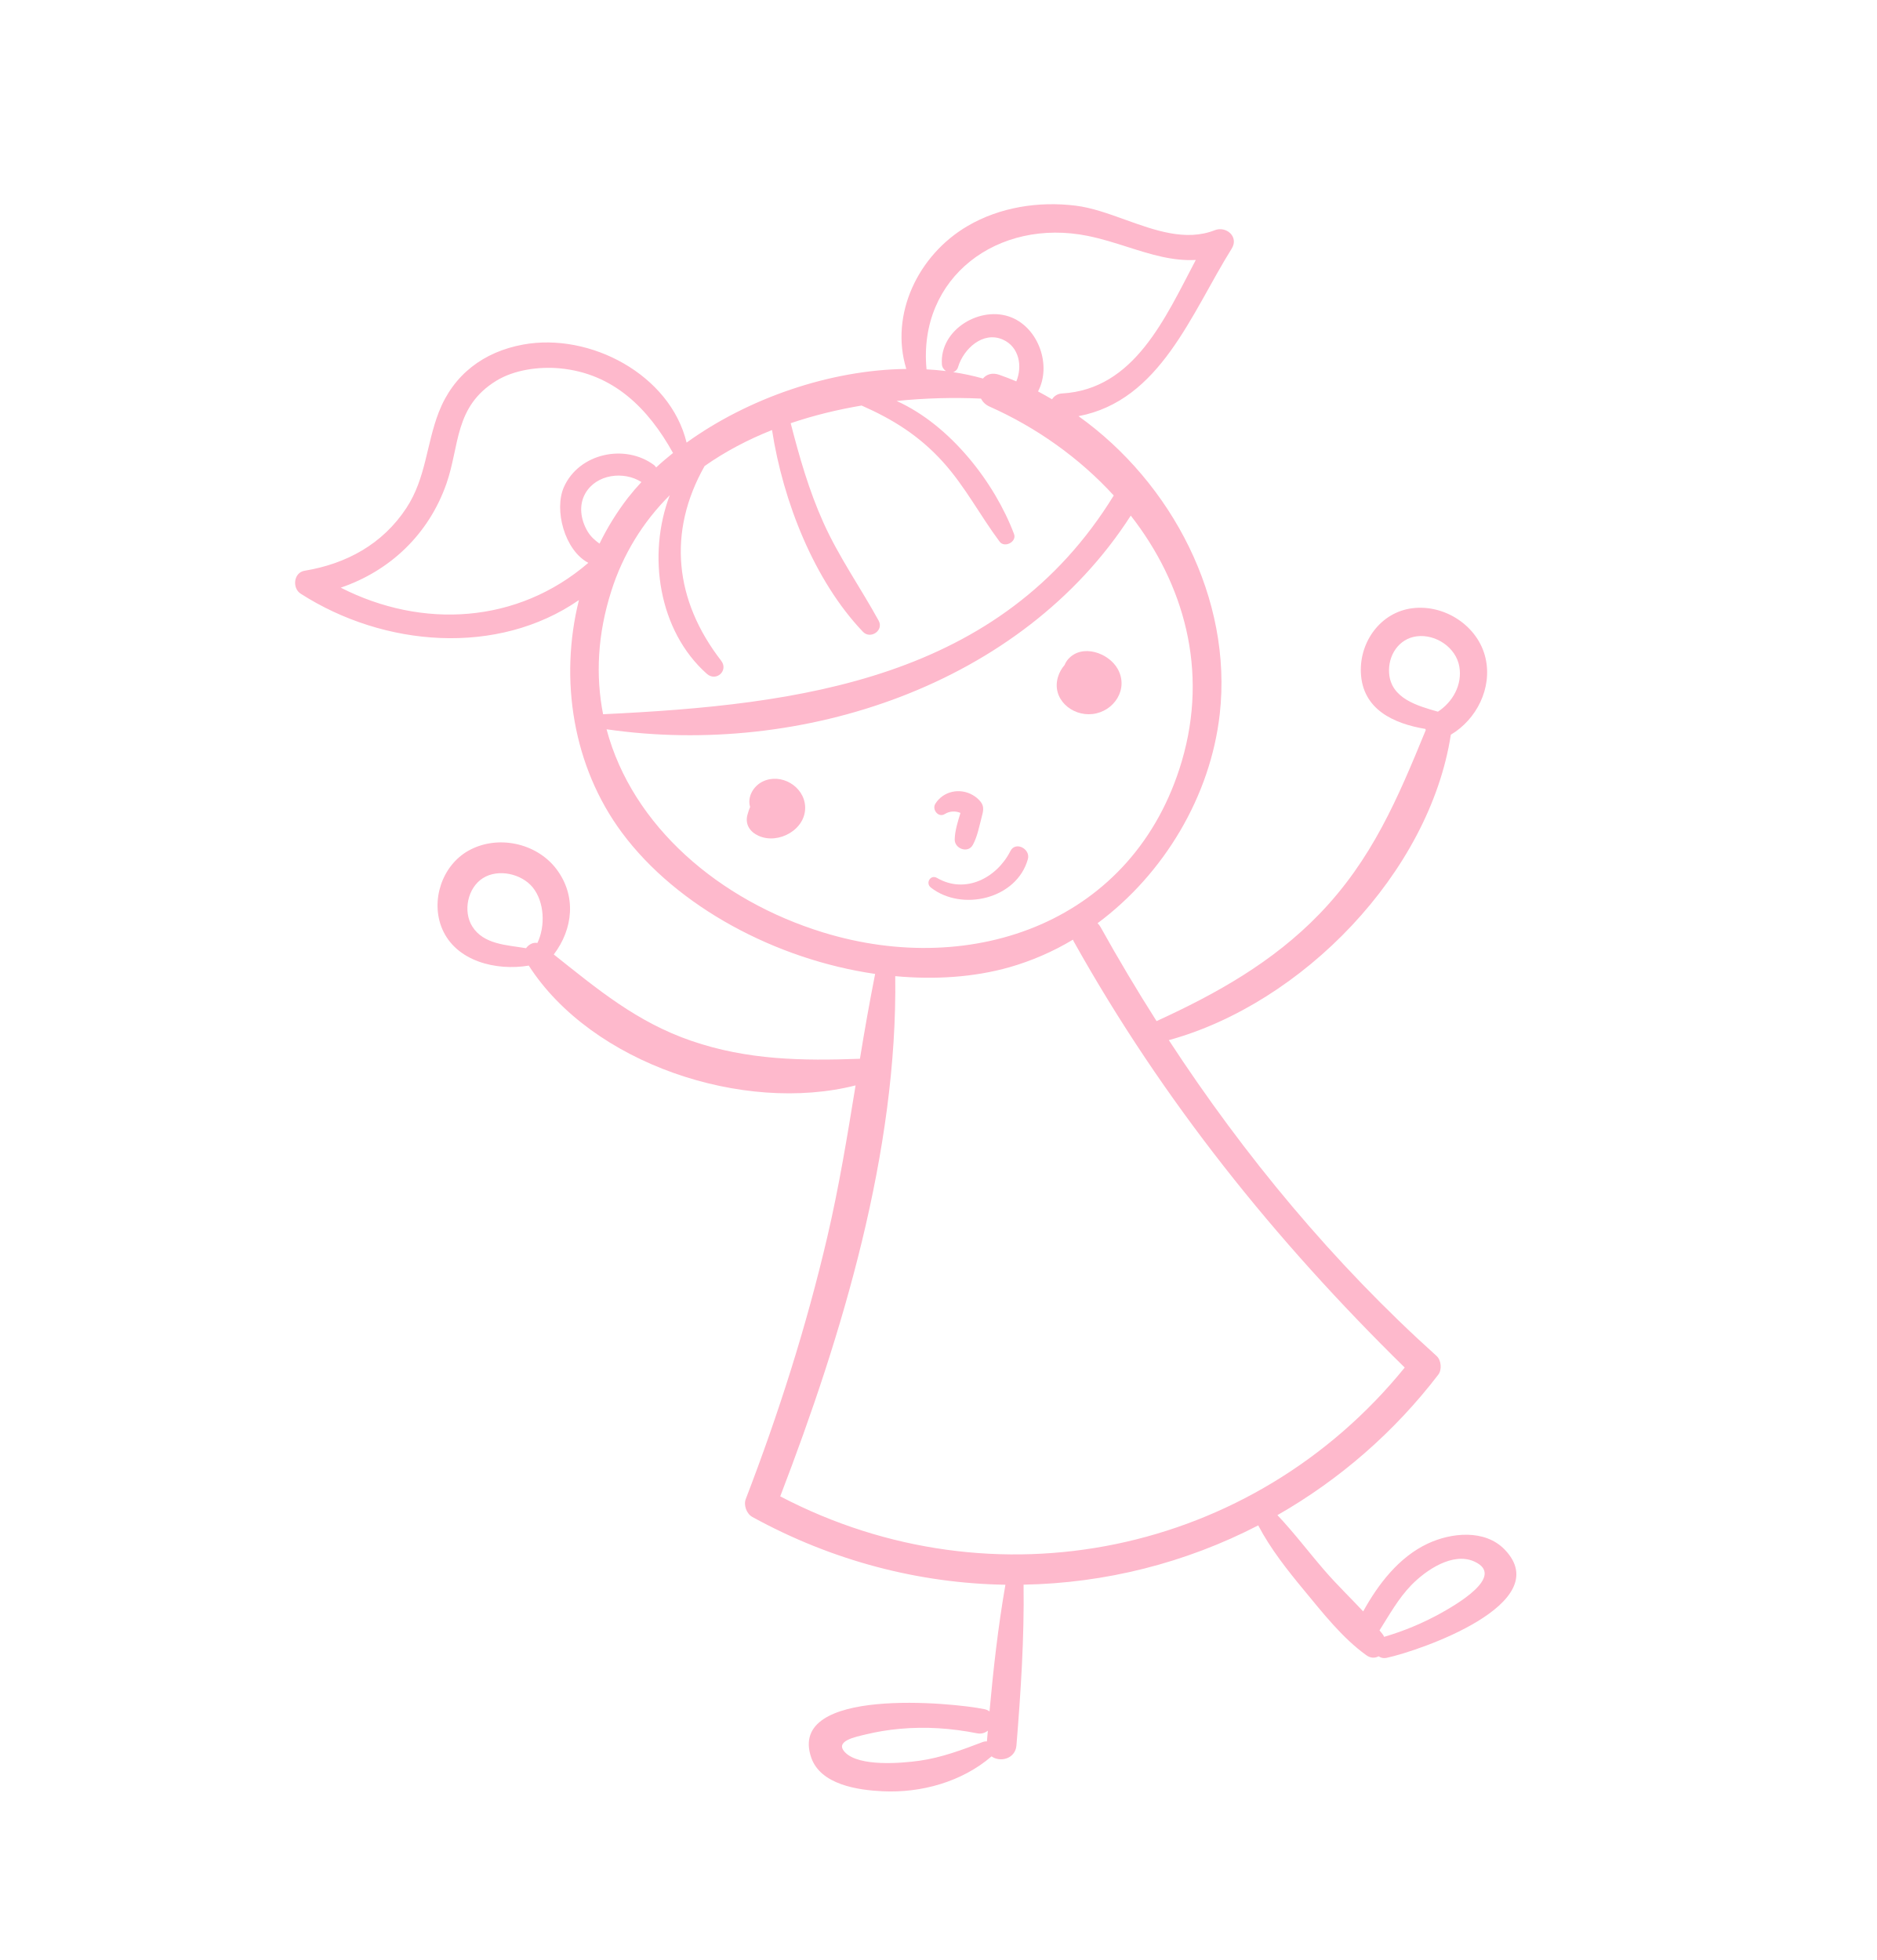
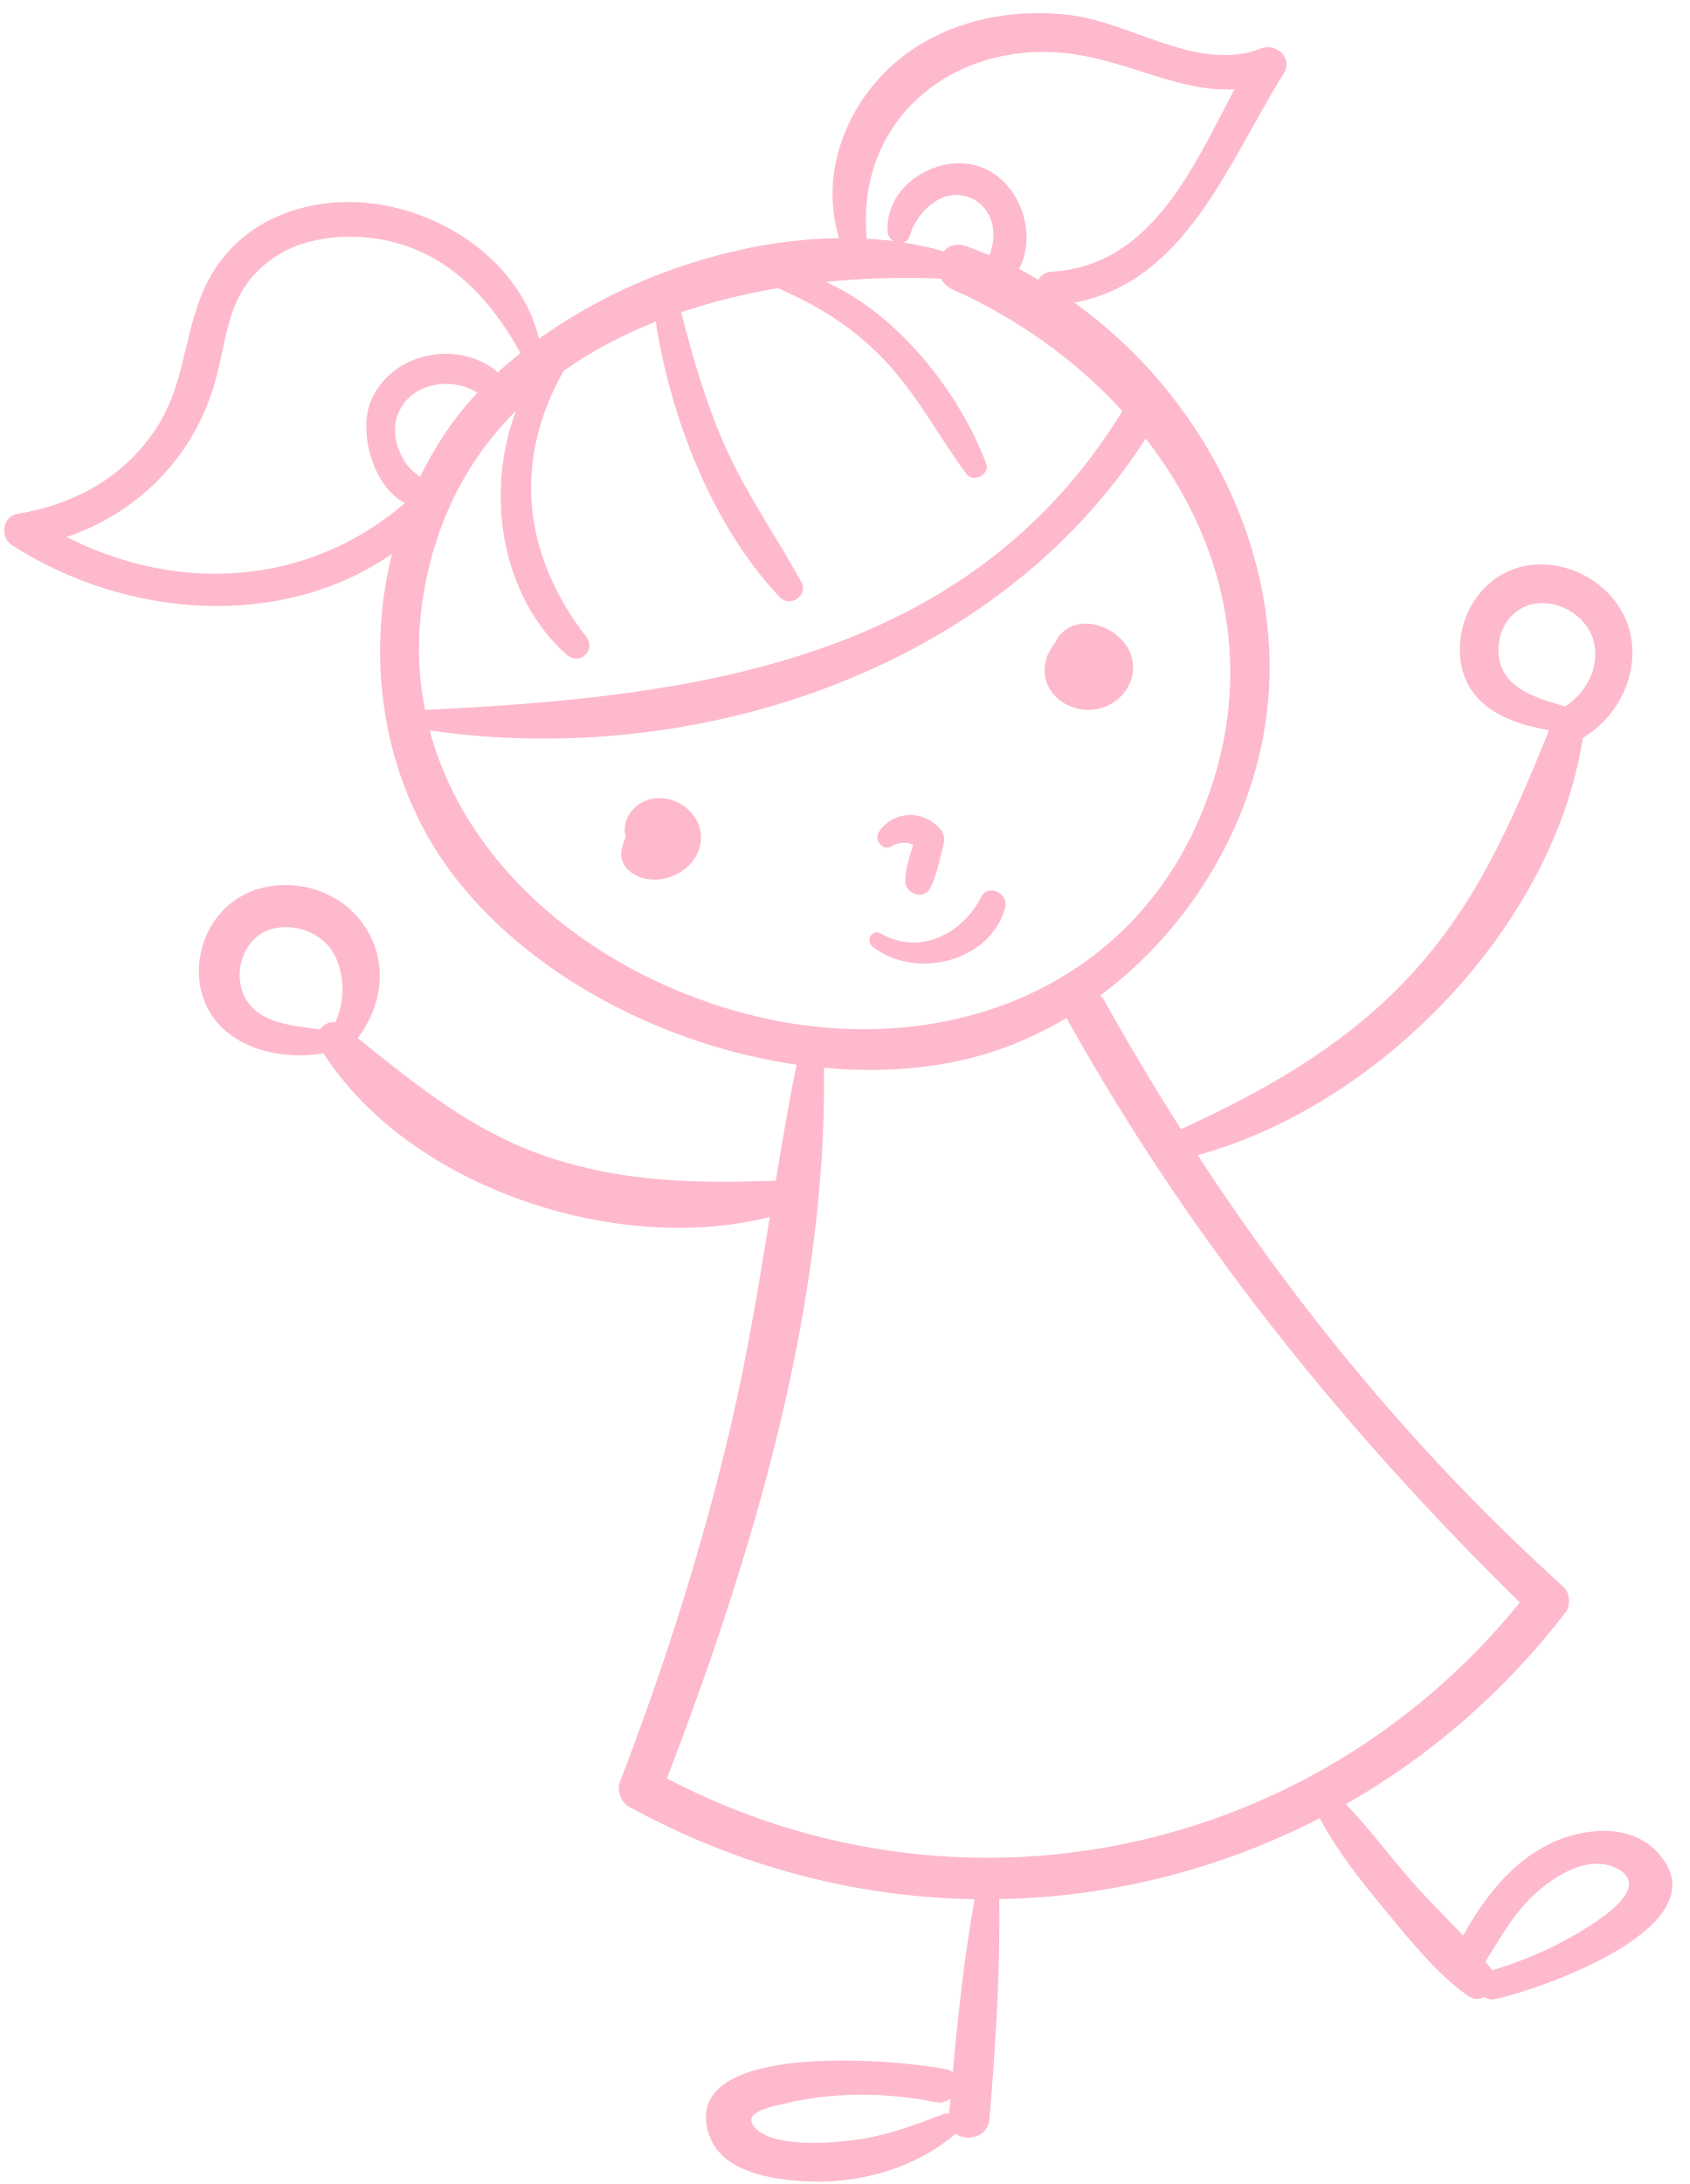
- <svg xmlns="http://www.w3.org/2000/svg" width="135" height="141" viewBox="0 0 135 141" fill="none">
-   <path d="M103.674 116.035a20.012 20.012 0 01-4.108 1.718l-.07-.142c-.08-.112-.177-.214-.262-.323.71-1.121 1.352-2.289 2.284-3.251 1.034-1.066 2.982-2.412 4.543-1.7 2.31 1.055-1.455 3.174-2.387 3.698zm-47.548-8.389c4.48-11.664 8.446-24.84 8.273-37.422 2.841.261 5.648.084 8.217-.642a19.155 19.155 0 004.566-1.983l.05.115c6.407 11.467 14.471 21.496 23.816 30.667-10.937 13.467-29.549 17.313-44.922 9.265zm3.089-40.567c-7.487-2.302-13.727-7.654-15.583-14.615 14.01 2.029 29.872-3.164 37.71-15.372 3.817 4.89 5.603 11.116 3.669 17.672-3.407 11.54-14.981 15.639-25.796 12.315zM43.979 42.504a16.887 16.887 0 014.2-6.877c-1.637 4.314-.806 9.76 2.667 12.846.672.597 1.582-.231 1.027-.948-3.352-4.333-3.868-9.256-1.187-13.999 1.485-1.044 3.12-1.903 4.85-2.59.792 5.135 3.03 10.835 6.54 14.514.54.566 1.519-.094 1.129-.802-1.305-2.377-2.854-4.563-3.973-7.051-1.042-2.317-1.725-4.712-2.354-7.152 1.65-.56 3.367-.978 5.103-1.271 2.239.987 4.137 2.163 5.849 4.056 1.592 1.761 2.671 3.853 4.08 5.739.353.47 1.245.01 1.035-.55-1.387-3.685-4.564-7.823-8.446-9.574 2.052-.208 4.1-.263 6.067-.17.124.236.323.443.618.574 3.386 1.507 6.475 3.707 8.933 6.396C71.974 48.89 57.54 50.71 43.383 51.381c-.541-2.757-.408-5.742.596-8.877zm1.182-6.681a19.138 19.138 0 00-2.035 3.285c-.337-.242-.647-.512-.882-.92-.47-.817-.625-1.838-.143-2.687.794-1.4 2.775-1.633 4.04-.823a17.84 17.84 0 00-.98 1.145zm-20.65 6.453c3.53-1.203 6.324-3.824 7.606-7.49.956-2.735.56-5.54 3.585-7.395 1.298-.796 3.085-1.03 4.562-.893 3.866.36 6.373 2.89 8.15 6.089-.42.337-.829.681-1.214 1.04-.047-.063-.092-.127-.163-.18-2.084-1.543-5.389-.844-6.473 1.594-.724 1.63.047 4.552 1.758 5.449-5.088 4.384-11.933 4.779-17.81 1.786zm48.597-14.84c-.404-.17-.812-.33-1.225-.474-.518-.18-.922-.028-1.175.268a16.976 16.976 0 00-2.145-.458.54.54 0 00.36-.381c.388-1.279 1.772-2.599 3.219-1.96 1.182.524 1.418 1.93.966 3.005zm5.15-10.463c.99.201 1.934.5 2.86.796 1.64.521 3.223 1.026 4.902.931-2.206 4.177-4.411 9.304-9.619 9.605a.889.889 0 00-.722.42c-.334-.192-.665-.39-1.008-.567.98-1.853.057-4.516-1.899-5.318-2.206-.904-5.183.848-5.018 3.36.015.221.137.39.294.493-.46-.059-.928-.096-1.398-.122-.629-6.627 5.147-10.912 11.608-9.599zM71.06 124.5c-.022.258-.046.516-.067.775a.662.662 0 00-.28.035c-1.501.571-2.99 1.135-4.592 1.358-1.313.182-4.283.428-5.307-.582-.85-.841.743-1.138 1.474-1.315a16.74 16.74 0 012.446-.402c1.872-.17 3.713-.042 5.556.323a.907.907 0 00.77-.192zM38.658 67.836c-.314-.062-.63.112-.817.377-1.385-.234-3.049-.264-3.866-1.563-.688-1.093-.338-2.786.767-3.48 1.101-.693 2.774-.317 3.576.664.854 1.048.92 2.796.34 4.002zm61.268-19.404c-.094-1.268.685-2.491 1.991-2.657 1.361-.172 2.822.804 3.059 2.178.226 1.311-.474 2.548-1.54 3.244-1.48-.421-3.377-.949-3.51-2.765zm8.32 63.049c-1.427-1.485-3.851-1.233-5.554-.43-2.055.968-3.541 2.892-4.632 4.871-.911-.976-1.883-1.911-2.745-2.905-1.149-1.324-2.216-2.744-3.423-4.02a38.843 38.843 0 0011.571-10.105c.272-.354.216-1.04-.121-1.344-7.401-6.66-13.816-14.383-19.263-22.721 9.609-2.638 18.748-12.042 20.286-21.972 1.856-1.105 2.987-3.35 2.497-5.507-.528-2.323-2.949-3.896-5.284-3.59-2.256.294-3.775 2.393-3.685 4.618.107 2.669 2.367 3.681 4.644 4.063l.026.088-.012.019c-2.017 4.925-3.872 9.306-7.642 13.208-3.342 3.457-7.394 5.728-11.712 7.703a134.235 134.235 0 01-4.033-6.771 1.104 1.104 0 00-.212-.27c4.786-3.553 8.128-9.152 8.79-15.045.931-8.277-3.43-16.63-10.16-21.433 5.89-1.117 8.091-7.363 11.023-12.057.53-.852-.404-1.642-1.221-1.32-2.074.814-4.276.023-6.437-.754-1.21-.436-2.408-.867-3.562-1.011-2.652-.33-5.456.1-7.781 1.462-3.559 2.083-5.612 6.36-4.41 10.284-5.473.061-11.38 2.106-15.804 5.298-1.19-4.899-6.95-7.935-11.763-7.052-2.84.52-5.013 2.165-6.06 4.856-.903 2.326-.92 4.75-2.336 6.905-1.712 2.603-4.318 4.013-7.323 4.51-.79.132-.903 1.25-.278 1.651 5.99 3.842 14.163 4.504 20.016.457-1.423 5.692-.443 11.979 3.106 16.75 3.966 5.332 11.085 9.114 18.2 10.146a179.411 179.411 0 00-1.092 6.104c-4.16.153-8.088.096-12.117-1.286-3.95-1.354-6.77-3.728-9.907-6.217 1.4-1.845 1.641-4.238.182-6.155-1.436-1.886-4.253-2.475-6.323-1.31-1.908 1.072-2.737 3.61-1.889 5.616.993 2.348 3.898 3.043 6.231 2.649 4.531 7.06 15.438 10.67 23.509 8.618-.594 3.64-1.188 7.282-2.03 10.885-1.503 6.434-3.502 12.716-5.872 18.88-.166.433.065 1.056.473 1.28 5.79 3.184 12.03 4.777 18.207 4.878-.526 3.018-.868 6.062-1.144 9.112a.869.869 0 00-.36-.16c-2.264-.478-14.215-1.637-12.466 3.477.67 1.958 3.359 2.341 5.113 2.427 2.796.138 5.726-.675 7.863-2.51.59.442 1.709.196 1.788-.789.312-3.847.567-7.703.512-11.563a38.26 38.26 0 0016.88-4.264c.88 1.682 2.1 3.222 3.301 4.672 1.346 1.624 2.747 3.425 4.468 4.662.327.236.64.221.89.082.15.109.348.161.589.11 2.375-.512 12.214-3.898 8.488-7.78z" fill="#FEB9CC" />
-   <path d="M57.917 58.008c-.08-1.449-1.742-2.428-3.06-1.782-.664.326-1.116 1.104-.898 1.824-.074.18-.139.367-.192.567-.186.693.186 1.233.802 1.511 1.435.649 3.439-.467 3.348-2.12zm22.487-9.882c-.648-1.163-2.566-1.84-3.568-.704a1.5 1.5 0 00-.255.418c-.213.248-.38.54-.475.857-.477 1.573.988 2.838 2.48 2.67 1.552-.175 2.624-1.796 1.818-3.241zm-9.784 10.64c.107-.395.198-.74-.078-1.088a2.005 2.005 0 00-.57-.484c-.928-.535-2.124-.282-2.69.63-.259.418.227 1.025.68.737a1.21 1.21 0 011.128-.079c-.19.624-.4 1.277-.413 1.906-.015.666.954 1.026 1.3.398.339-.615.462-1.347.644-2.02zm2.064 2.455c-.972 1.927-3.236 3.125-5.282 1.936-.464-.27-.85.372-.44.693 2.223 1.742 6.18.835 6.979-2.05.201-.725-.888-1.31-1.257-.579z" fill="#FEB9CC" />
+ <svg xmlns="http://www.w3.org/2000/svg" width="89" height="115" viewBox="0 0 89 115" fill="none">
+   <path d="M82.674 102.035C81.371 102.768 79.996 103.326 78.566 103.753L78.497 103.611C78.415 103.499 78.319 103.397 78.234 103.288C78.944 102.167 79.587 100.999 80.518 100.037C81.552 98.971 83.5 97.625 85.061 98.337C87.371 99.392 83.606 101.511 82.674 102.035ZM35.126 93.646C39.607 81.982 43.572 68.806 43.399 56.224C46.24 56.485 49.047 56.308 51.616 55.582C53.224 55.128 54.752 54.448 56.182 53.599L56.232 53.714C62.639 65.181 70.703 75.21 80.048 84.381C69.111 97.848 50.499 101.694 35.126 93.646ZM38.215 53.079C30.728 50.777 24.488 45.425 22.632 38.464C36.642 40.493 52.504 35.3 60.342 23.092C64.159 27.981 65.945 34.208 64.011 40.764C60.604 52.303 49.029 56.403 38.215 53.079ZM22.979 28.504C23.861 25.748 25.325 23.48 27.179 21.627C25.542 25.941 26.373 31.387 29.846 34.473C30.518 35.07 31.427 34.242 30.873 33.525C27.521 29.192 27.005 24.269 29.686 19.526C31.171 18.482 32.806 17.623 34.537 16.936C35.328 22.07 37.566 27.771 41.075 31.45C41.615 32.016 42.595 31.356 42.205 30.648C40.9 28.271 39.351 26.085 38.232 23.597C37.19 21.28 36.507 18.884 35.878 16.445C37.527 15.885 39.245 15.467 40.981 15.174C43.22 16.161 45.118 17.337 46.83 19.23C48.422 20.991 49.501 23.083 50.911 24.969C51.263 25.44 52.155 24.98 51.944 24.418C50.558 20.734 47.381 16.596 43.499 14.845C45.551 14.636 47.599 14.582 49.566 14.676C49.69 14.911 49.889 15.118 50.184 15.249C53.57 16.756 56.659 18.956 59.117 21.645C50.974 34.891 36.541 36.71 22.383 37.381C21.842 34.624 21.975 31.639 22.979 28.504ZM24.161 21.823C23.365 22.847 22.695 23.955 22.126 25.108C21.789 24.866 21.479 24.596 21.244 24.188C20.773 23.371 20.619 22.35 21.101 21.501C21.895 20.101 23.876 19.868 25.141 20.678C24.796 21.052 24.465 21.432 24.161 21.823ZM3.511 28.276C7.042 27.073 9.835 24.452 11.117 20.786C12.073 18.051 11.678 15.245 14.702 13.391C16 12.595 17.787 12.361 19.264 12.498C23.13 12.857 25.637 15.387 27.414 18.587C26.994 18.924 26.585 19.268 26.2 19.626C26.154 19.564 26.108 19.5 26.037 19.447C23.953 17.904 20.648 18.604 19.564 21.041C18.84 22.67 19.611 25.593 21.322 26.49C16.234 30.875 9.389 31.269 3.511 28.276ZM52.108 13.436C51.704 13.267 51.296 13.106 50.883 12.961C50.365 12.782 49.961 12.934 49.708 13.23C49.015 13.028 48.295 12.886 47.563 12.772C47.72 12.722 47.858 12.607 47.923 12.391C48.31 11.112 49.695 9.792 51.142 10.431C52.324 10.955 52.56 12.361 52.108 13.436ZM57.258 2.972C58.248 3.174 59.192 3.474 60.118 3.769C61.759 4.29 63.341 4.795 65.02 4.7C62.814 8.877 60.609 14.004 55.401 14.305C55.064 14.325 54.824 14.497 54.679 14.726C54.345 14.533 54.014 14.334 53.671 14.159C54.651 12.305 53.728 9.642 51.772 8.84C49.566 7.936 46.589 9.688 46.754 12.2C46.769 12.421 46.891 12.589 47.048 12.693C46.588 12.634 46.12 12.597 45.65 12.571C45.021 5.944 50.797 1.659 57.258 2.972ZM50.06 110.501C50.038 110.759 50.014 111.017 49.993 111.276C49.901 111.27 49.808 111.276 49.714 111.311C48.212 111.882 46.722 112.446 45.121 112.669C43.808 112.851 40.838 113.097 39.814 112.087C38.964 111.246 40.557 110.949 41.288 110.772C42.099 110.575 42.905 110.446 43.734 110.37C45.606 110.2 47.447 110.328 49.29 110.693C49.6 110.755 49.861 110.662 50.06 110.501ZM17.658 53.836C17.344 53.774 17.029 53.948 16.841 54.212C15.456 53.979 13.792 53.949 12.976 52.65C12.287 51.557 12.637 49.864 13.742 49.17C14.843 48.477 16.516 48.853 17.318 49.834C18.172 50.882 18.238 52.63 17.658 53.836ZM78.926 34.432C78.832 33.164 79.611 31.941 80.918 31.775C82.278 31.602 83.739 32.579 83.976 33.953C84.202 35.264 83.502 36.501 82.436 37.197C80.956 36.776 79.059 36.248 78.926 34.432ZM87.246 97.481C85.819 95.996 83.395 96.248 81.692 97.051C79.638 98.019 78.151 99.944 77.06 101.922C76.149 100.946 75.177 100.011 74.315 99.017C73.166 97.693 72.099 96.272 70.892 94.997C75.255 92.512 79.204 89.128 82.463 84.892C82.735 84.538 82.679 83.851 82.342 83.548C74.941 76.889 68.526 69.165 63.078 60.827C72.688 58.189 81.827 48.785 83.365 38.855C85.221 37.749 86.352 35.505 85.862 33.348C85.334 31.025 82.913 29.452 80.578 29.758C78.322 30.052 76.803 32.151 76.893 34.376C77 37.045 79.26 38.057 81.537 38.439L81.563 38.527L81.551 38.546C79.534 43.471 77.679 47.852 73.909 51.754C70.567 55.211 66.515 57.482 62.197 59.457C60.786 57.237 59.44 54.98 58.164 52.686C58.104 52.576 58.03 52.49 57.952 52.415C62.738 48.863 66.08 43.264 66.743 37.371C67.674 29.094 63.312 20.741 56.583 15.938C62.472 14.821 64.673 8.575 67.605 3.881C68.136 3.029 67.201 2.239 66.384 2.56C64.31 3.375 62.108 2.584 59.947 1.807C58.737 1.371 57.539 0.94 56.385 0.796C53.733 0.466 50.929 0.896 48.604 2.258C45.045 4.341 42.992 8.618 44.194 12.541C38.721 12.603 32.814 14.648 28.39 17.84C27.2 12.941 21.441 9.905 16.627 10.788C13.786 11.308 11.614 12.953 10.568 15.644C9.664 17.97 9.648 20.394 8.231 22.549C6.519 25.152 3.913 26.562 0.908 27.06C0.117 27.191 0.005 28.309 0.63 28.71C6.62 32.552 14.793 33.214 20.646 29.167C19.223 34.859 20.203 41.146 23.752 45.917C27.718 51.249 34.837 55.031 41.952 56.063C41.545 58.092 41.197 60.128 40.86 62.167C36.7 62.321 32.772 62.263 28.743 60.881C24.793 59.527 21.973 57.153 18.836 54.664C20.236 52.819 20.477 50.426 19.018 48.509C17.582 46.623 14.765 46.034 12.695 47.198C10.787 48.271 9.958 50.808 10.806 52.815C11.799 55.163 14.704 55.858 17.037 55.464C21.568 62.524 32.475 66.134 40.546 64.082C39.952 67.722 39.358 71.364 38.516 74.967C37.013 81.401 35.014 87.683 32.644 93.847C32.478 94.28 32.709 94.903 33.117 95.127C38.906 98.311 45.148 99.904 51.324 100.005C50.798 103.023 50.456 106.067 50.18 109.117C50.086 109.045 49.968 108.987 49.82 108.957C47.556 108.479 35.605 107.32 37.354 112.434C38.023 114.392 40.713 114.775 42.467 114.861C45.263 114.999 48.193 114.186 50.33 112.351C50.92 112.793 52.039 112.547 52.118 111.562C52.43 107.715 52.685 103.859 52.63 99.999C58.499 99.896 64.27 98.439 69.51 95.735C70.389 97.417 71.61 98.957 72.811 100.407C74.157 102.031 75.558 103.832 77.279 105.069C77.606 105.305 77.919 105.29 78.169 105.151C78.319 105.26 78.517 105.312 78.758 105.261C81.133 104.749 90.972 101.363 87.246 97.481Z" fill="#FEB9CC" />
+   <path d="M36.917 44.008C36.836 42.559 35.175 41.58 33.858 42.226C33.193 42.552 32.741 43.33 32.959 44.05C32.885 44.23 32.82 44.417 32.767 44.617C32.581 45.31 32.953 45.85 33.569 46.128C35.004 46.777 37.008 45.661 36.917 44.008Z" fill="#FEB9CC" />
+   <path d="M59.404 34.126C58.756 32.963 56.838 32.286 55.836 33.422C55.724 33.548 55.643 33.692 55.581 33.84C55.368 34.089 55.201 34.38 55.106 34.697C54.629 36.27 56.093 37.535 57.585 37.367C59.138 37.192 60.21 35.571 59.404 34.126Z" fill="#FEB9CC" />
+   <path d="M49.621 44.766C49.727 44.371 49.818 44.026 49.542 43.678C49.388 43.483 49.187 43.317 48.972 43.194C48.044 42.659 46.847 42.912 46.282 43.825C46.023 44.242 46.508 44.849 46.962 44.561C47.291 44.352 47.74 44.318 48.09 44.482C47.9 45.106 47.69 45.759 47.677 46.388C47.662 47.054 48.631 47.414 48.977 46.786C49.316 46.171 49.44 45.439 49.621 44.766Z" fill="#FEB9CC" />
+   <path d="M51.684 47.221C50.712 49.148 48.448 50.346 46.402 49.157C45.938 48.887 45.552 49.529 45.962 49.85C48.185 51.593 52.142 50.685 52.941 47.8C53.142 47.075 52.053 46.491 51.684 47.221Z" fill="#FEB9CC" />
</svg>
